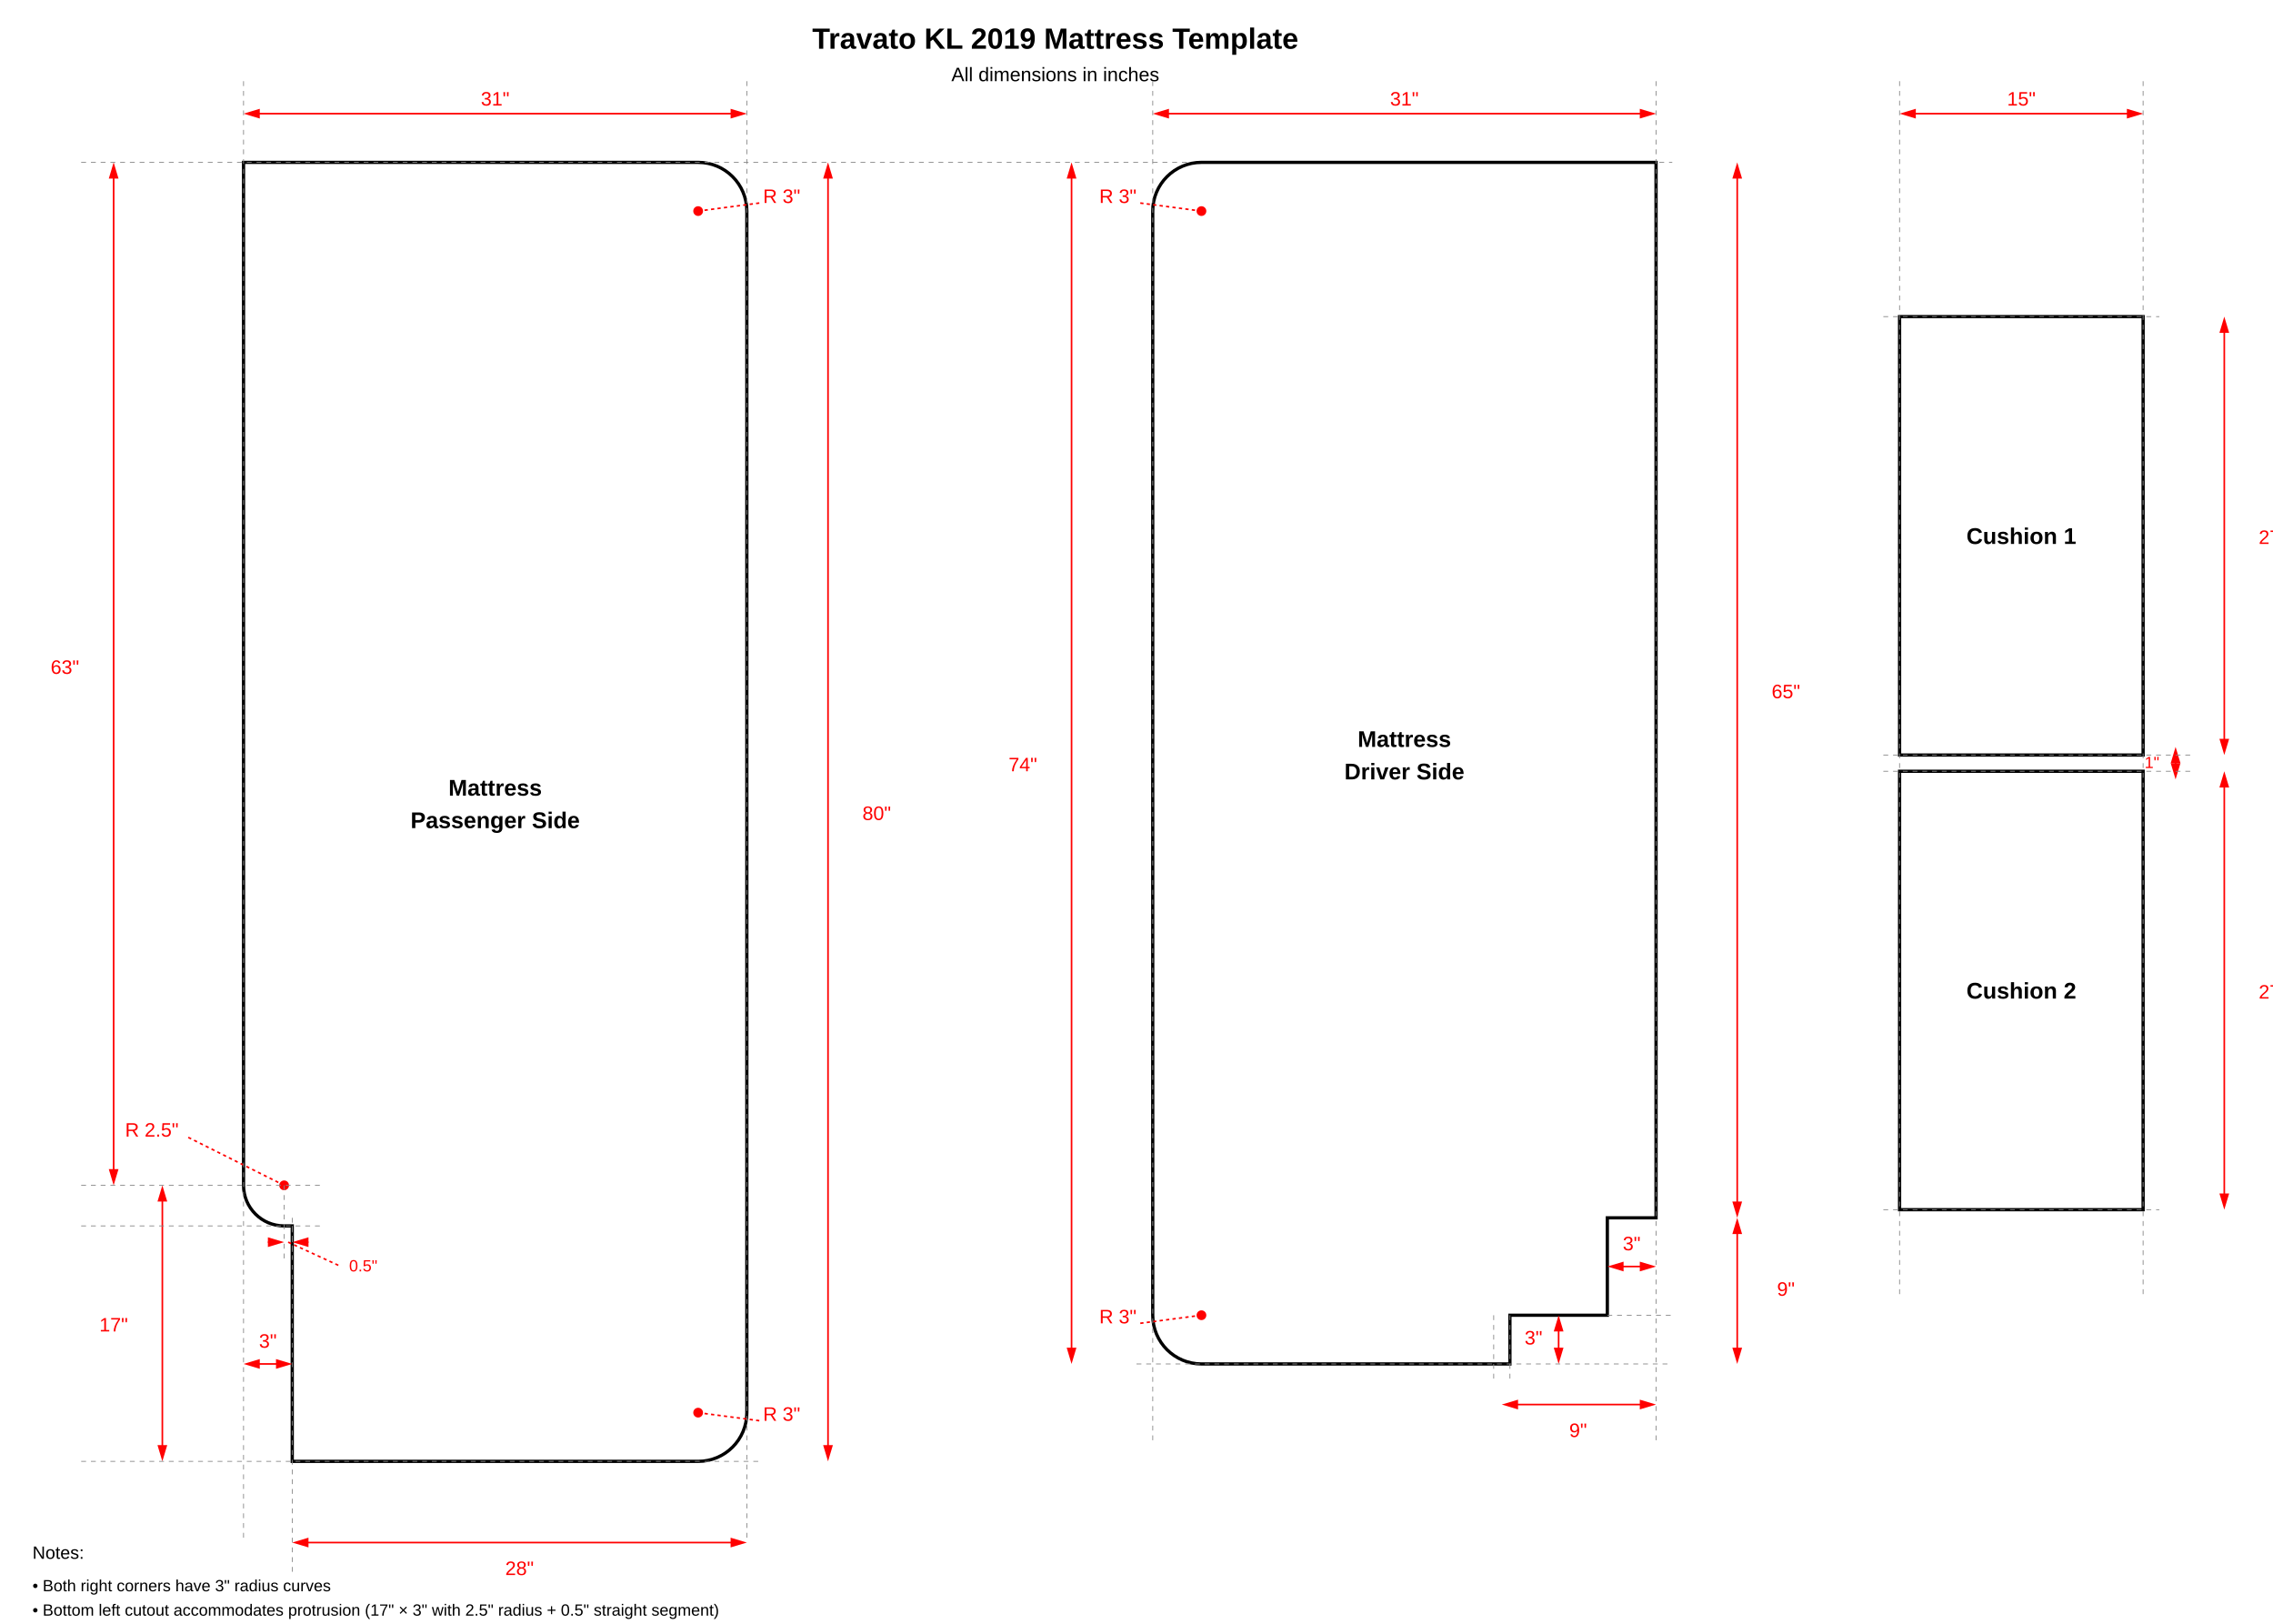
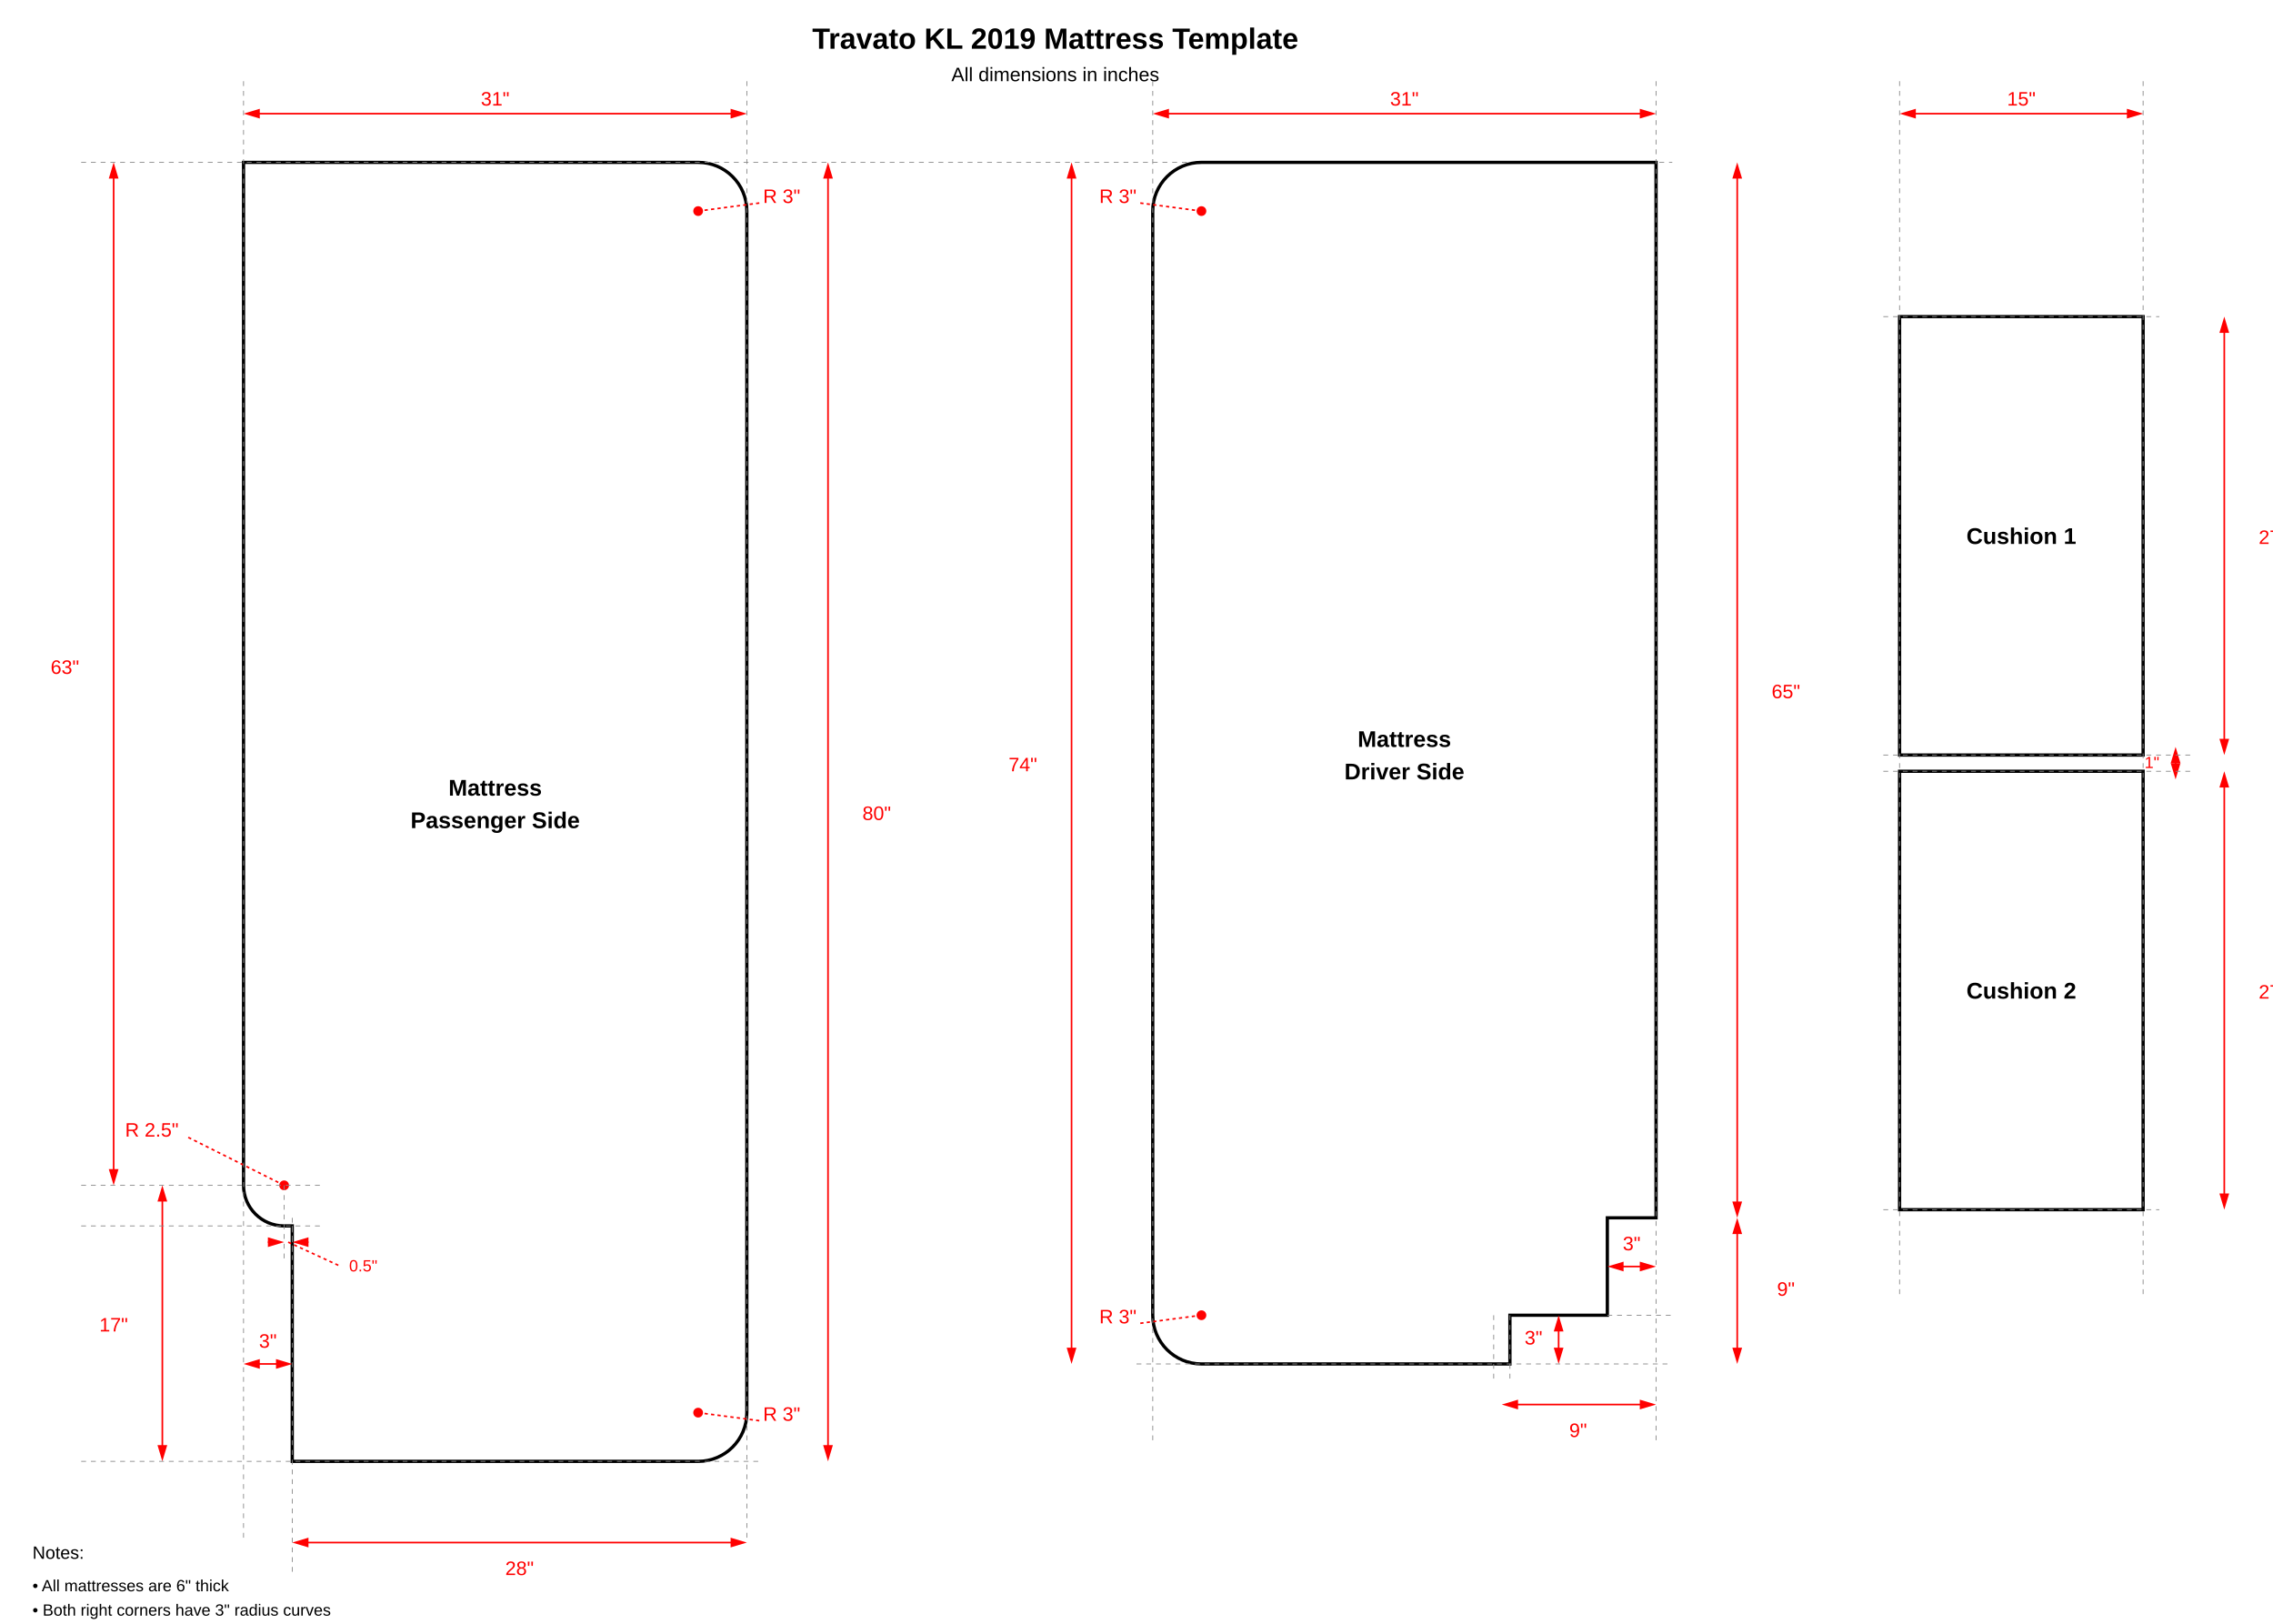
<svg xmlns="http://www.w3.org/2000/svg" version="1.1" width="1400" height="1000" viewBox="0 0 1400 1000">
  <defs>
    <style>
      .outline { fill: none; stroke: #000; stroke-width: 2; }
      .dimension-line { stroke: #ff0000; stroke-width: 1; fill: none; }
      .dimension-text { font-family: Arial, sans-serif; font-size: 12px; fill: #ff0000; }
      .dimension-arrow { stroke: #ff0000; stroke-width: 1; fill: #ff0000; }
      .construction-line { stroke: #888; stroke-width: 0.5; stroke-dasharray: 3,3; fill: none; }
    </style>
    <marker id="arrowhead" markerWidth="10" markerHeight="10" refX="5" refY="3" orient="auto">
      <polygon points="0 0, 10 3, 0 6" fill="#ff0000" />
    </marker>
    <marker id="arrowhead-reverse" markerWidth="10" markerHeight="10" refX="5" refY="3" orient="auto">
      <polygon points="10 0, 0 3, 10 6" fill="#ff0000" />
    </marker>
  </defs>
  <text x="650" y="30" text-anchor="middle" style="font-family: Arial, sans-serif; font-size: 18px; font-weight: bold;">Travato KL 2019 Mattress Template</text>
  <text x="650" y="50" text-anchor="middle" style="font-family: Arial, sans-serif; font-size: 12px;">All dimensions in inches</text>
  <g transform="translate(150, 100)">
    <path class="outline" d="       M 0,0       L 280,0       A 30,30 0 0,1 310,30       L 310,770       A 30,30 0 0,1 280,800       L 30,800       L 30,655       L 25,655       A 25,25 0 0,1 0,630       L 0,0       Z     " />
    <text x="155" y="390" text-anchor="middle" style="font-family: Arial, sans-serif; font-size: 14px; fill: #000000; font-weight: bold;">Mattress</text>
    <text x="155" y="410" text-anchor="middle" style="font-family: Arial, sans-serif; font-size: 14px; fill: #000000; font-weight: bold;">Passenger Side</text>
    <g>
      <line class="dimension-line" x1="5" y1="-30" x2="305" y2="-30" marker-start="url(#arrowhead-reverse)" marker-end="url(#arrowhead)" />
      <text class="dimension-text" x="155" y="-35" text-anchor="middle">31"</text>
    </g>
    <g>
      <line class="dimension-line" x1="360" y1="5" x2="360" y2="795" marker-start="url(#arrowhead-reverse)" marker-end="url(#arrowhead)" />
      <text class="dimension-text" x="390" y="405" text-anchor="middle">80"</text>
    </g>
    <g>
      <line class="dimension-line" x1="35" y1="850" x2="305" y2="850" marker-start="url(#arrowhead-reverse)" marker-end="url(#arrowhead)" />
      <text class="dimension-text" x="170" y="870" text-anchor="middle">28"</text>
    </g>
    <g>
      <circle cx="280" cy="30" r="3" fill="#ff0000" />
      <line class="dimension-line" x1="280" y1="30" x2="318" y2="25" stroke-dasharray="2,2" />
      <text class="dimension-text" x="320" y="25" text-anchor="start">R 3"</text>
    </g>
    <g>
      <circle cx="280" cy="770" r="3" fill="#ff0000" />
      <line class="dimension-line" x1="280" y1="770" x2="318" y2="775" stroke-dasharray="2,2" />
      <text class="dimension-text" x="320" y="775" text-anchor="start">R 3"</text>
    </g>
    <g>
      <circle cx="25" cy="630" r="3" fill="#ff0000" />
      <line class="dimension-line" x1="25" y1="630" x2="-35" y2="600" stroke-dasharray="2,2" />
      <text class="dimension-text" x="-40" y="600" text-anchor="end">R 2.5"</text>
    </g>
    <g>
      <line class="dimension-line" x1="5" y1="740" x2="25" y2="740" marker-start="url(#arrowhead-reverse)" marker-end="url(#arrowhead)" />
      <text class="dimension-text" x="15" y="730" text-anchor="middle">3"</text>
    </g>
    <g>
      <line class="construction-line" x1="25" y1="630" x2="25" y2="675" />
      <line class="construction-line" x1="30" y1="650" x2="30" y2="675" />
      <line class="dimension-line" x1="15" y1="665" x2="20" y2="665" marker-end="url(#arrowhead)" />
      <line class="dimension-line" x1="40" y1="665" x2="35" y2="665" marker-end="url(#arrowhead)" />
      <line class="dimension-line" x1="27.5" y1="665" x2="60" y2="680" stroke-dasharray="2,2" />
      <text class="dimension-text" x="65" y="683" text-anchor="start" style="font-size: 10px;">0.5"</text>
    </g>
    <g>
      <line class="dimension-line" x1="-50" y1="635" x2="-50" y2="795" marker-start="url(#arrowhead-reverse)" marker-end="url(#arrowhead)" />
      <text class="dimension-text" x="-80" y="720" text-anchor="middle">17"</text>
    </g>
    <g>
      <line class="dimension-line" x1="-80" y1="5" x2="-80" y2="625" marker-start="url(#arrowhead-reverse)" marker-end="url(#arrowhead)" />
      <text class="dimension-text" x="-110" y="315" text-anchor="middle">63"</text>
    </g>
    <line class="construction-line" x1="-100" y1="0" x2="880" y2="0" />
    <line class="construction-line" x1="-100" y1="630" x2="50" y2="630" />
    <line class="construction-line" x1="-100" y1="655" x2="50" y2="655" />
    <line class="construction-line" x1="-100" y1="800" x2="320" y2="800" />
    <line class="construction-line" x1="0" y1="-50" x2="0" y2="850" />
    <line class="construction-line" x1="310" y1="-50" x2="310" y2="850" />
    <line class="construction-line" x1="30" y1="655" x2="30" y2="870" />
    <path class="outline" d="       M 560,30       A 30,30 0 0,1 590,0       L 870,0       L 870,650       L 840,650       L 840,710       L 780,710       L 780,740       L 590,740       A 30,30 0 0,1 560,710       L 560,30       Z     " />
    <text x="715" y="360" text-anchor="middle" style="font-family: Arial, sans-serif; font-size: 14px; fill: #000000; font-weight: bold;">Mattress</text>
    <text x="715" y="380" text-anchor="middle" style="font-family: Arial, sans-serif; font-size: 14px; fill: #000000; font-weight: bold;">Driver Side</text>
    <g>
      <circle cx="590" cy="30" r="3" fill="#ff0000" />
      <line class="dimension-line" x1="590" y1="30" x2="552" y2="25" stroke-dasharray="2,2" />
      <text class="dimension-text" x="550" y="25" text-anchor="end">R 3"</text>
    </g>
    <g>
      <circle cx="590" cy="710" r="3" fill="#ff0000" />
      <line class="dimension-line" x1="590" y1="710" x2="552" y2="715" stroke-dasharray="2,2" />
      <text class="dimension-text" x="550" y="715" text-anchor="end">R 3"</text>
    </g>
    <g>
      <line class="dimension-line" x1="565" y1="-30" x2="865" y2="-30" marker-start="url(#arrowhead-reverse)" marker-end="url(#arrowhead)" />
      <text class="dimension-text" x="715" y="-35" text-anchor="middle">31"</text>
    </g>
    <g>
      <line class="dimension-line" x1="510" y1="5" x2="510" y2="735" marker-start="url(#arrowhead-reverse)" marker-end="url(#arrowhead)" />
      <text class="dimension-text" x="480" y="375" text-anchor="middle">74"</text>
    </g>
    <g>
      <line class="dimension-line" x1="920" y1="5" x2="920" y2="645" marker-start="url(#arrowhead-reverse)" marker-end="url(#arrowhead)" />
      <text class="dimension-text" x="950" y="330" text-anchor="middle">65"</text>
    </g>
    <g>
      <line class="dimension-line" x1="920" y1="655" x2="920" y2="735" marker-start="url(#arrowhead-reverse)" marker-end="url(#arrowhead)" />
      <text class="dimension-text" x="950" y="698" text-anchor="middle">9"</text>
    </g>
    <g>
      <line class="dimension-line" x1="845" y1="680" x2="865" y2="680" marker-start="url(#arrowhead-reverse)" marker-end="url(#arrowhead)" />
      <text class="dimension-text" x="855" y="670" text-anchor="middle">3"</text>
    </g>
    <g>
      <line class="dimension-line" x1="810" y1="715" x2="810" y2="735" marker-start="url(#arrowhead-reverse)" marker-end="url(#arrowhead)" />
      <text class="dimension-text" x="800" y="728" text-anchor="end">3"</text>
    </g>
    <g>
      <line class="dimension-line" x1="780" y1="765" x2="865" y2="765" marker-start="url(#arrowhead-reverse)" marker-end="url(#arrowhead)" />
      <text class="dimension-text" x="822" y="785" text-anchor="middle">9"</text>
    </g>
    <line class="construction-line" x1="560" y1="-50" x2="560" y2="790" />
    <line class="construction-line" x1="870" y1="-50" x2="870" y2="790" />
    <line class="construction-line" x1="550" y1="740" x2="880" y2="740" />
    <line class="construction-line" x1="840" y1="710" x2="880" y2="710" />
    <line class="construction-line" x1="770" y1="710" x2="770" y2="750" />
    <line class="construction-line" x1="780" y1="710" x2="780" y2="750" />
    <rect class="outline" x="1020" y="375" width="150" height="270" />
    <text x="1095" y="515" text-anchor="middle" style="font-family: Arial, sans-serif; font-size: 14px; fill: #000000; font-weight: bold;">Cushion 2</text>
    <rect class="outline" x="1020" y="95" width="150" height="270" />
    <text x="1095" y="235" text-anchor="middle" style="font-family: Arial, sans-serif; font-size: 14px; fill: #000000; font-weight: bold;">Cushion 1</text>
    <g>
      <line class="dimension-line" x1="1025" y1="-30" x2="1165" y2="-30" marker-start="url(#arrowhead-reverse)" marker-end="url(#arrowhead)" />
      <text class="dimension-text" x="1095" y="-35" text-anchor="middle">15"</text>
    </g>
    <g>
      <line class="dimension-line" x1="1220" y1="380" x2="1220" y2="640" marker-start="url(#arrowhead-reverse)" marker-end="url(#arrowhead)" />
      <text class="dimension-text" x="1250" y="515" text-anchor="middle">27"</text>
    </g>
    <g>
      <line class="dimension-line" x1="1220" y1="100" x2="1220" y2="360" marker-start="url(#arrowhead-reverse)" marker-end="url(#arrowhead)" />
      <text class="dimension-text" x="1250" y="235" text-anchor="middle">27"</text>
    </g>
    <g>
      <line class="dimension-line" x1="1190" y1="365" x2="1190" y2="375" marker-start="url(#arrowhead-reverse)" marker-end="url(#arrowhead)" />
      <text class="dimension-text" x="1180" y="373" text-anchor="end" style="font-size: 10px;">1"</text>
    </g>
    <line class="construction-line" x1="1020" y1="-50" x2="1020" y2="700" />
    <line class="construction-line" x1="1170" y1="-50" x2="1170" y2="700" />
    <line class="construction-line" x1="1010" y1="95" x2="1180" y2="95" />
    <line class="construction-line" x1="1010" y1="365" x2="1200" y2="365" />
    <line class="construction-line" x1="1010" y1="375" x2="1200" y2="375" />
    <line class="construction-line" x1="1010" y1="645" x2="1180" y2="645" />
  </g>
  <text x="20" y="960" style="font-family: Arial, sans-serif; font-size: 11px;">Notes:</text>
-   <text x="20" y="980" style="font-family: Arial, sans-serif; font-size: 10px;">• Both right corners have 3" radius curves</text>
-   <text x="20" y="995" style="font-family: Arial, sans-serif; font-size: 10px;">• Bottom left cutout accommodates protrusion (17" × 3" with 2.5" radius + 0.5" straight segment)</text>
+   <text x="20" y="980" style="font-family: Arial, sans-serif; font-size: 10px;">• All mattresses are 6" thick</text>
+   <text x="20" y="995" style="font-family: Arial, sans-serif; font-size: 10px;">• Both right corners have 3" radius curves</text>
+   <text x="20" y="1010" style="font-family: Arial, sans-serif; font-size: 10px;">• Bottom left cutout accommodates protrusion (17" × 3" with 2.5" radius + 0.5" straight segment)</text>
</svg>
